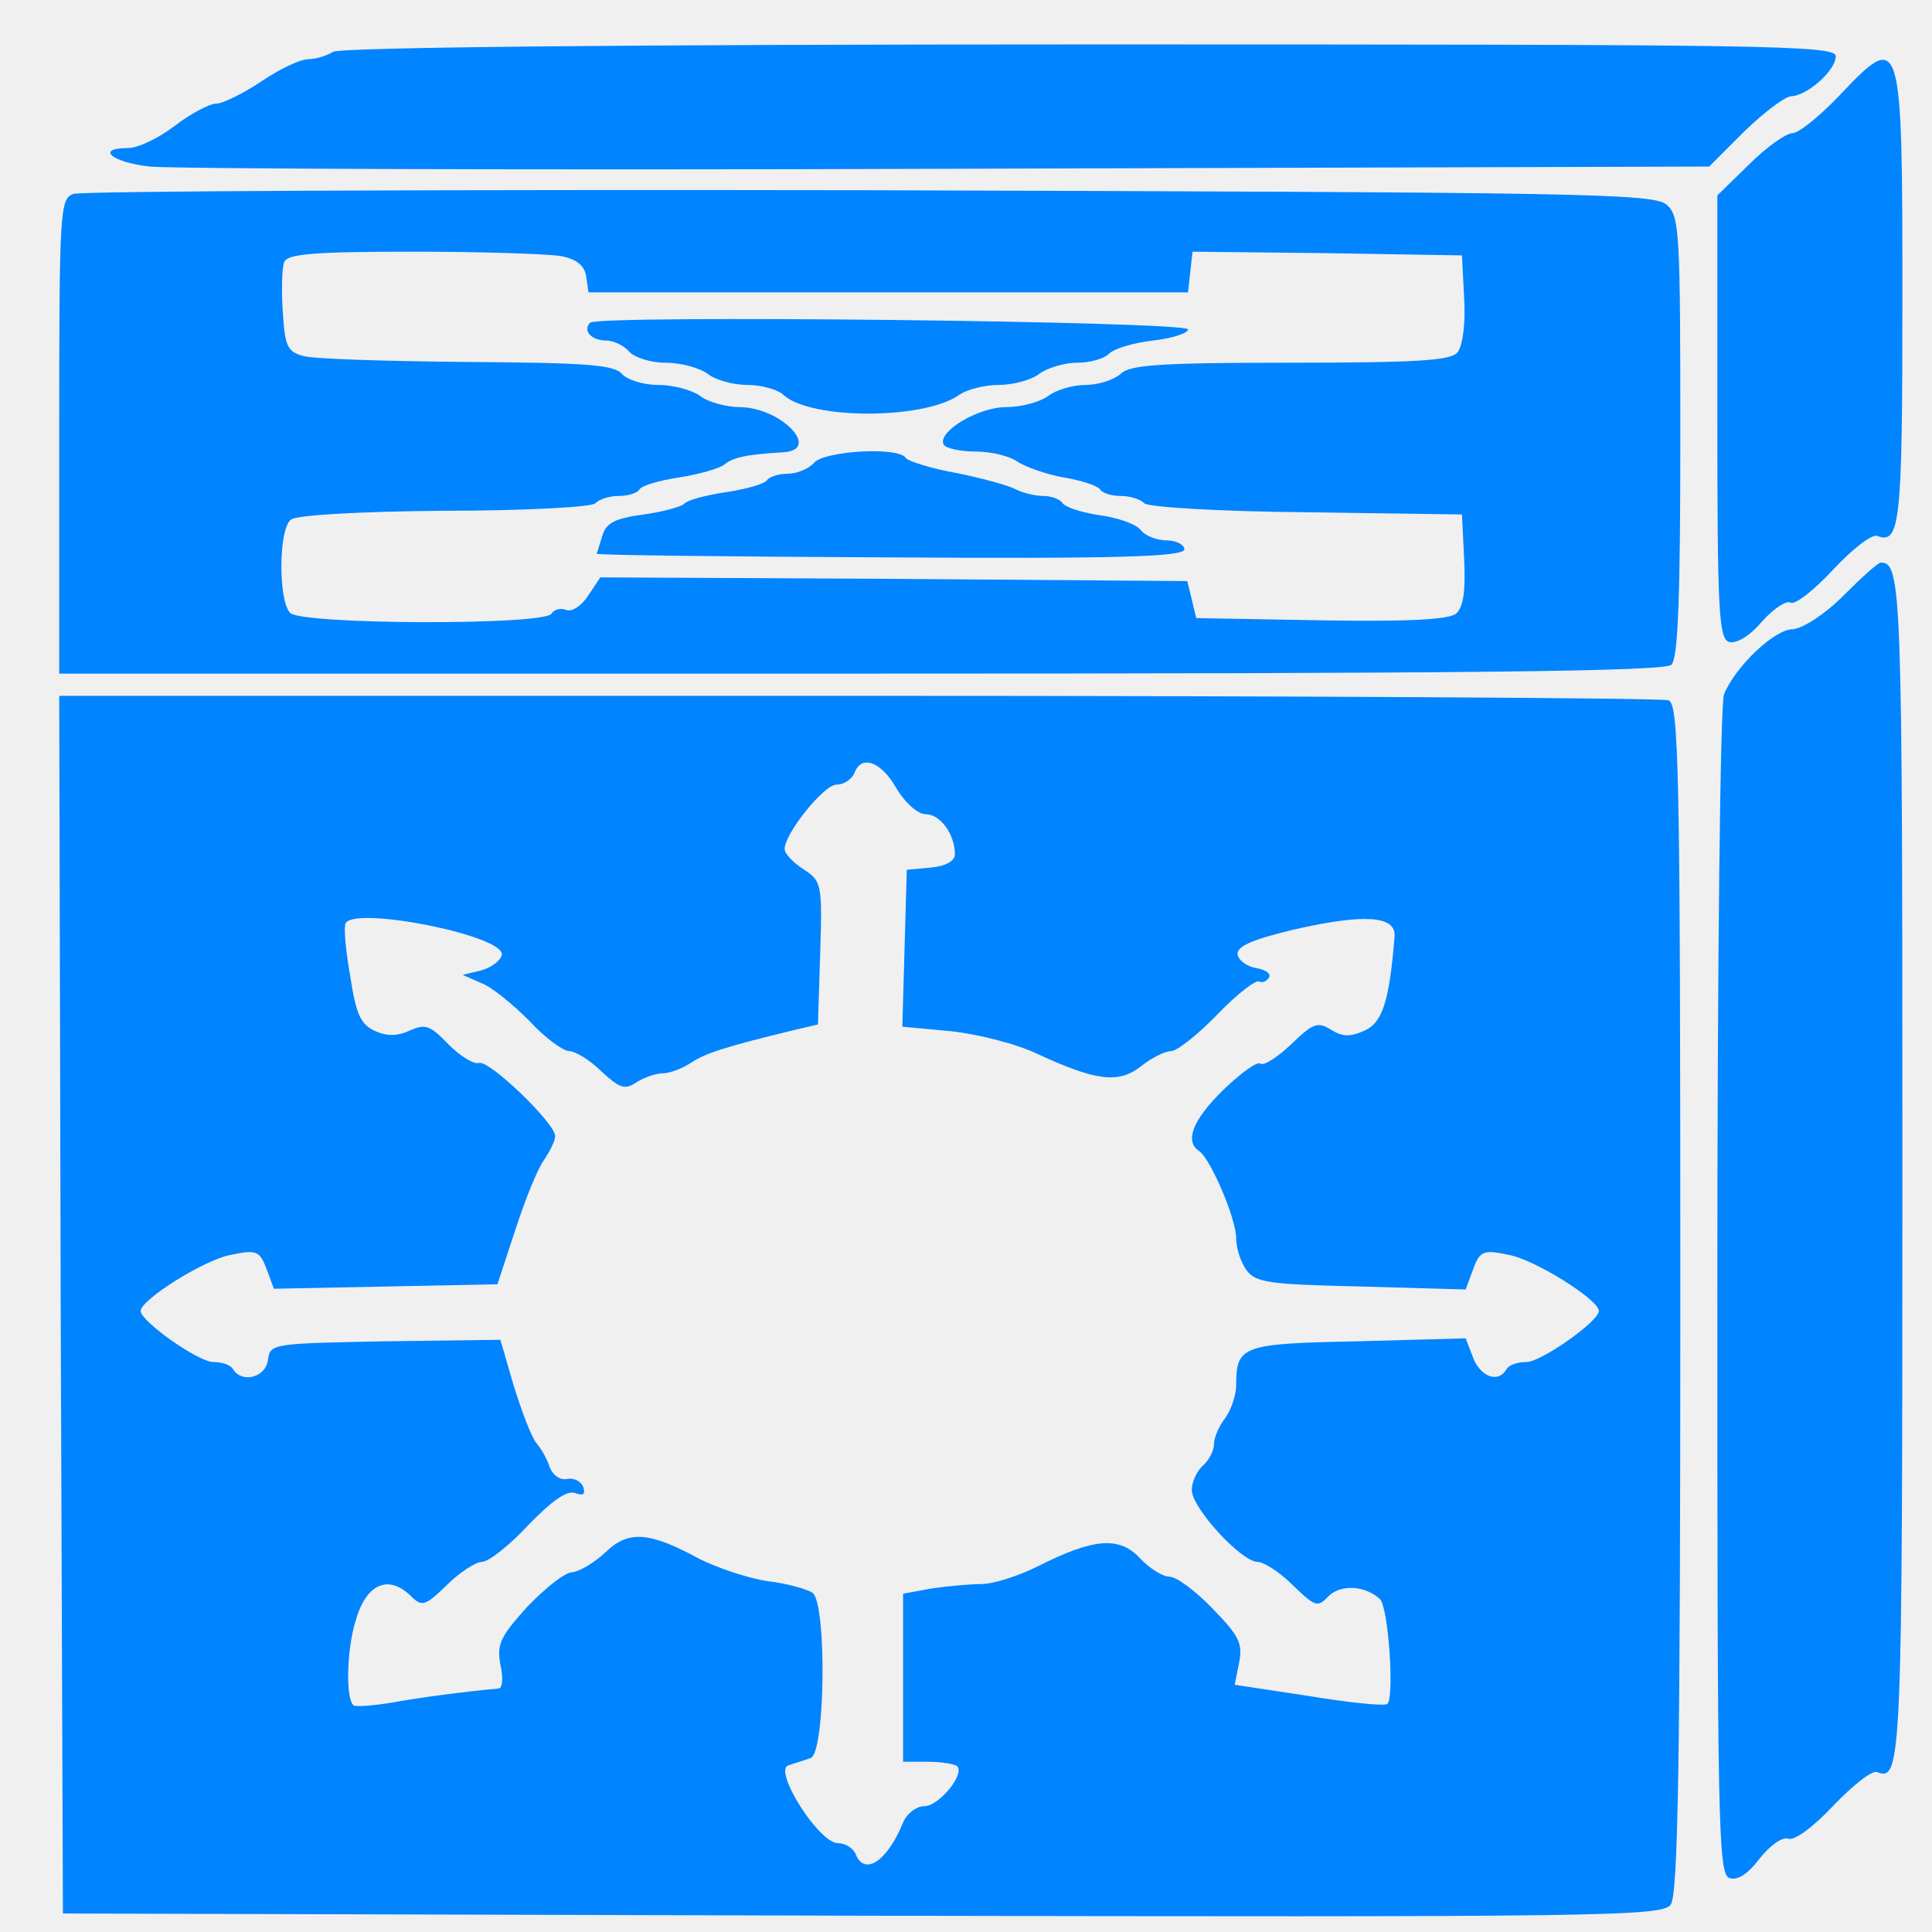
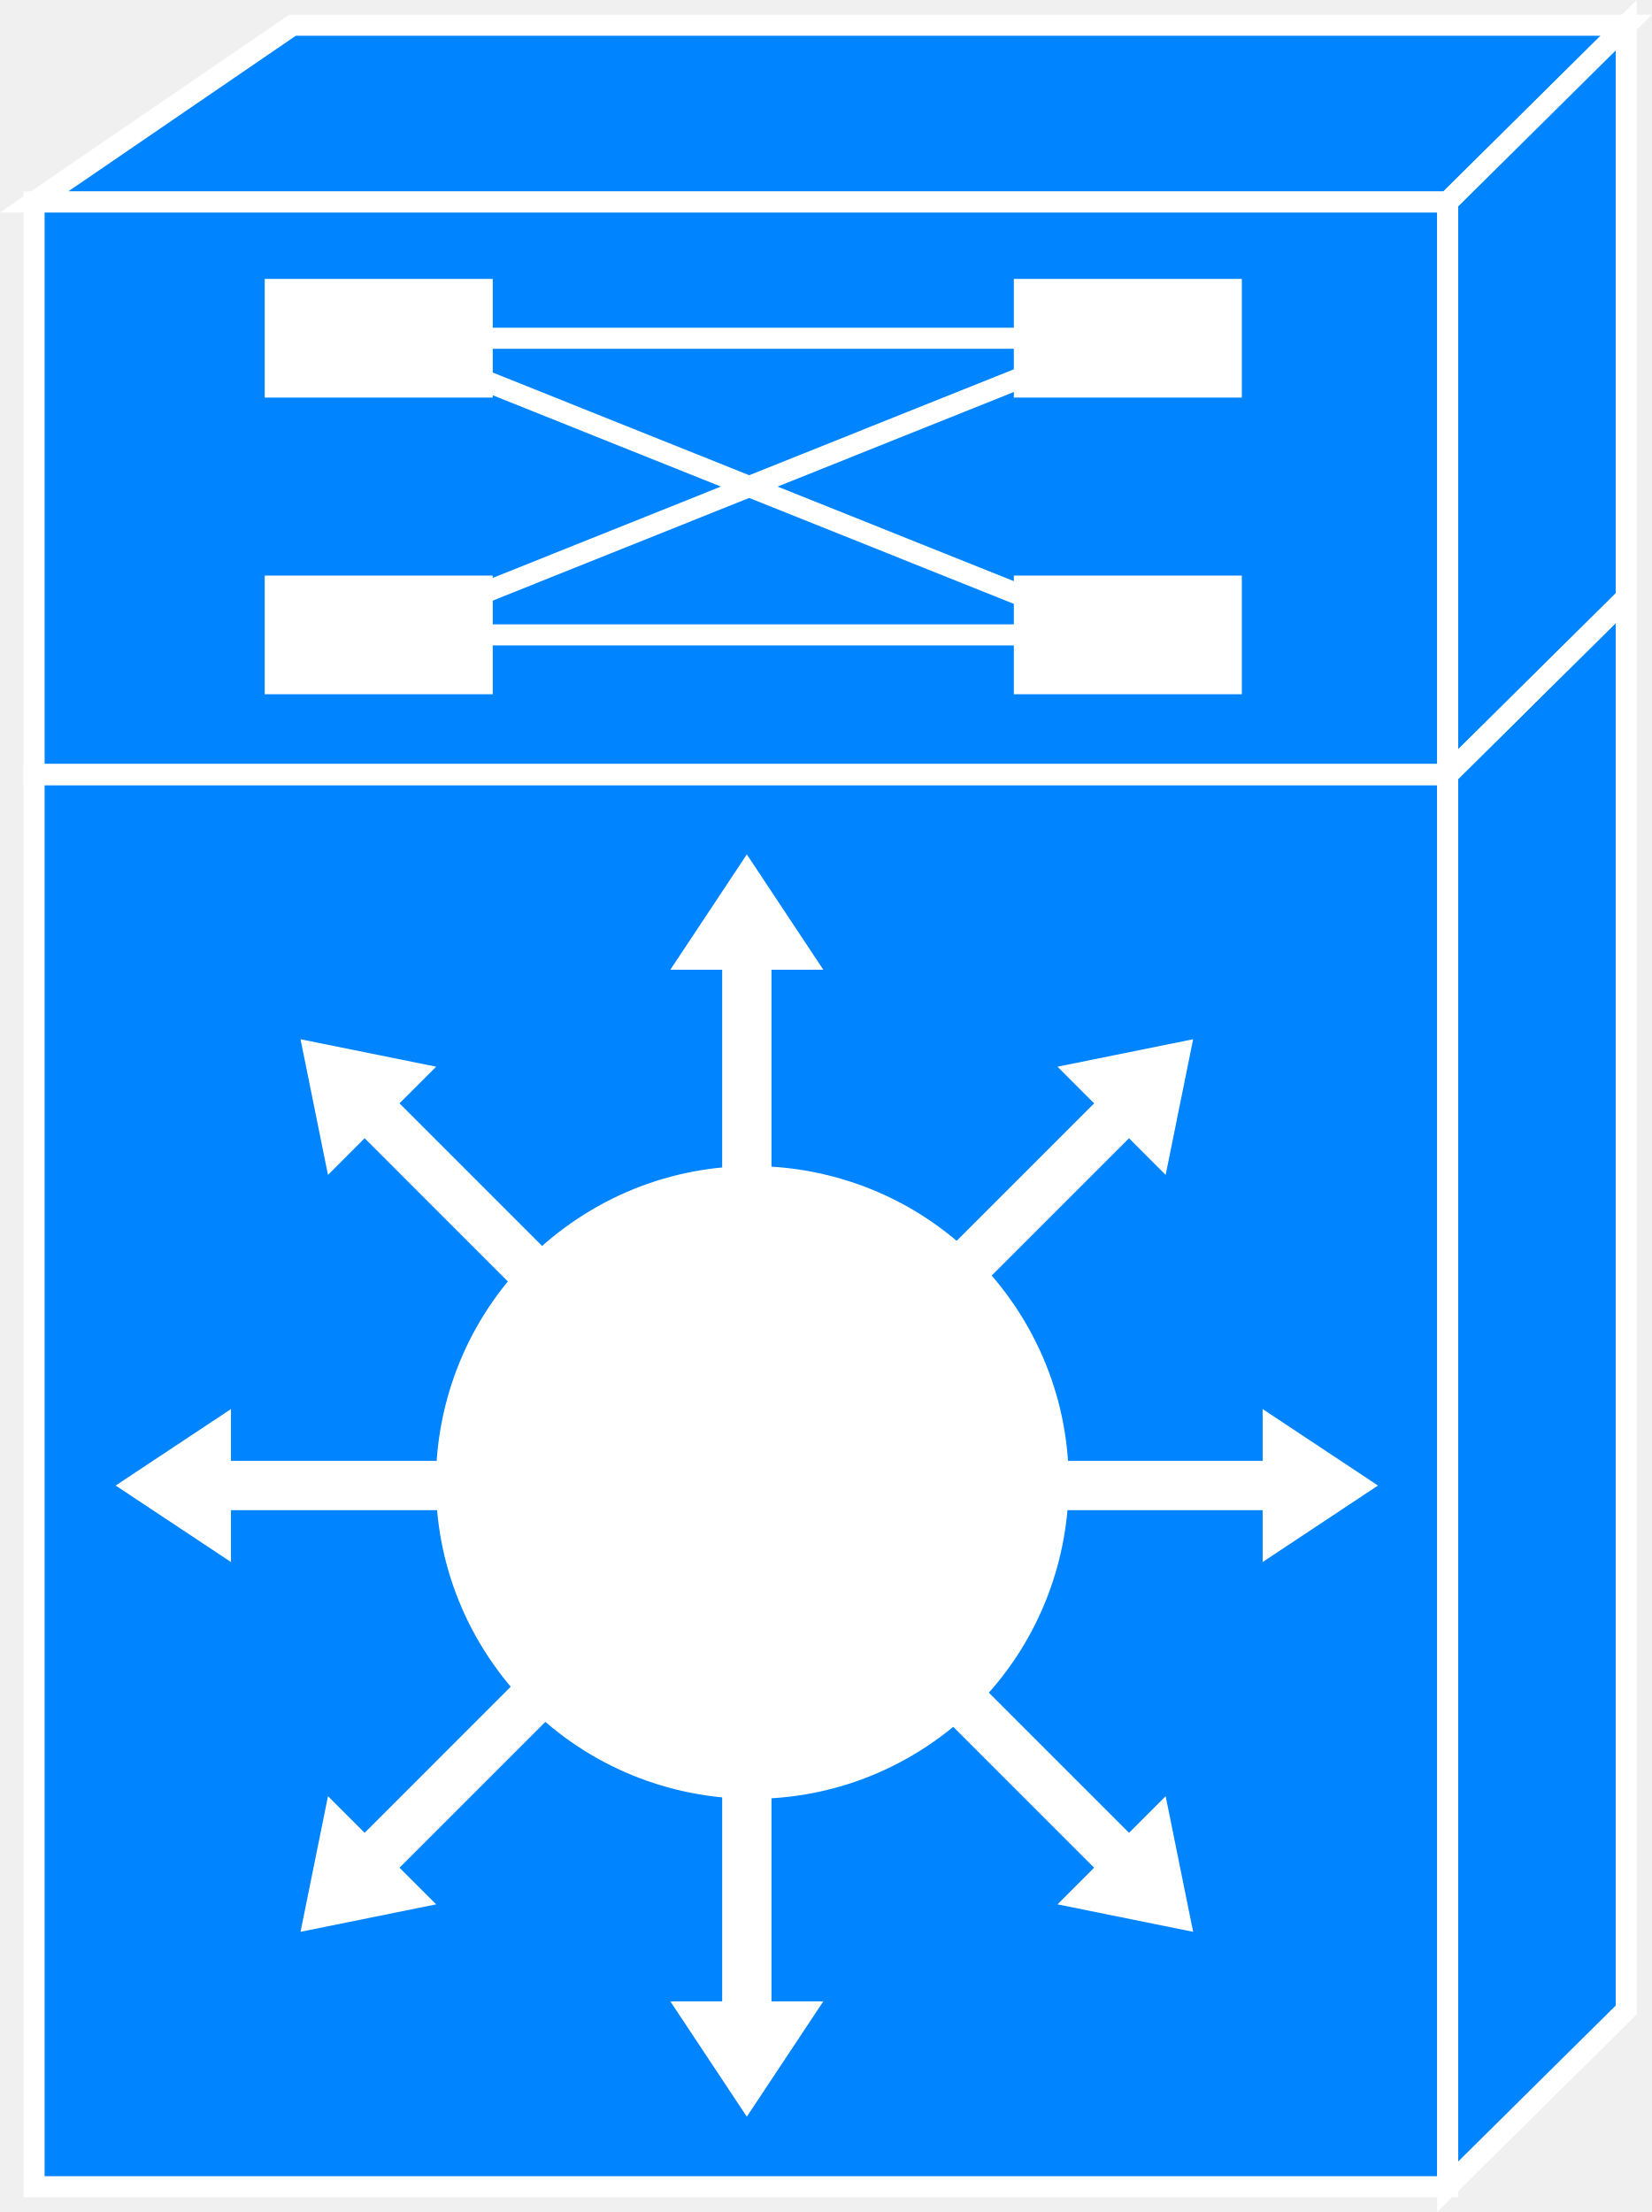
- <svg xmlns="http://www.w3.org/2000/svg" version="1.0" width="261pt" height="261pt" viewBox="0 0 261 261" style="background-color: #ffffff" preserveAspectRatio="xMidYMid meet">
-   <g transform="translate(0,261) scale(0.1,-0.1)" fill="#0084ff" stroke="none">
-     <path d="M450 2540 c-8 -5 -23 -10 -34 -10 -10 0 -38 -13 -63 -30 -24 -16 -52 -30 -61 -30 -9 0 -35 -14 -56 -30 -22 -17 -50 -30 -63 -30 -44 0 -23 -19 29 -25 29 -3 515 -5 1080 -3 l1027 3 48 48 c27 26 55 47 63 47 22 1 60 35 60 54 0 15 -93 16 -1007 16 -634 0 -1014 -4 -1023 -10z" />
-     <path d="M2484 2480 c-26 -27 -54 -50 -63 -50 -8 0 -35 -19 -58 -42 l-43 -42 0 -298 c0 -260 2 -299 15 -305 10 -3 27 6 45 27 16 18 33 29 39 26 5 -4 31 16 57 44 26 28 53 49 60 46 31 -12 34 18 34 319 0 362 -1 365 -86 275z" />
-     <path d="M99 2348 c-18 -7 -19 -20 -19 -328 l0 -320 1083 0 c829 0 1086 3 1095 12 9 9 12 91 12 308 0 275 -1 298 -18 313 -17 16 -107 17 -1076 20 -581 1 -1066 -1 -1077 -5z m659 -84 c21 -4 32 -13 34 -28 l3 -21 405 0 405 0 3 28 3 27 182 -2 182 -3 3 -58 c2 -35 -2 -64 -9 -73 -9 -11 -53 -14 -226 -14 -177 0 -217 -3 -229 -15 -9 -8 -30 -15 -47 -15 -18 0 -41 -7 -51 -15 -11 -8 -36 -15 -57 -15 -38 0 -94 -34 -84 -51 4 -5 23 -9 43 -9 21 0 46 -6 57 -14 11 -7 39 -17 62 -21 24 -4 45 -11 49 -16 3 -5 15 -9 28 -9 12 0 26 -4 32 -10 5 -5 100 -11 219 -12 l210 -3 3 -61 c2 -43 -1 -64 -11 -73 -10 -8 -64 -11 -183 -9 l-168 3 -6 25 -6 25 -397 3 -396 2 -16 -24 c-9 -14 -22 -23 -30 -20 -7 3 -16 1 -20 -5 -9 -16 -337 -15 -353 1 -16 16 -16 113 1 126 7 6 88 11 207 12 110 0 199 5 204 10 6 6 20 10 32 10 13 0 25 4 28 9 3 5 27 12 53 16 27 4 54 12 61 17 12 10 29 14 80 17 52 3 -2 60 -58 61 -19 0 -44 7 -54 15 -11 8 -36 15 -57 15 -20 0 -42 7 -49 15 -10 12 -47 15 -209 16 -108 1 -207 4 -221 8 -22 6 -25 13 -28 60 -2 30 -1 60 2 67 4 11 41 14 174 14 93 0 183 -3 200 -6z" />
-     <path d="M797 2174 c-10 -11 2 -24 22 -24 10 0 24 -7 31 -15 7 -8 29 -15 49 -15 21 0 46 -7 57 -15 10 -8 34 -15 53 -15 19 0 42 -6 50 -14 37 -33 188 -33 236 0 11 8 35 14 55 14 19 0 44 7 54 15 11 8 34 15 51 15 17 0 36 5 43 12 7 7 33 15 60 18 26 3 47 10 47 15 0 11 -797 20 -808 9z" />
-     <path d="M1100 1985 c-7 -8 -23 -15 -36 -15 -12 0 -25 -4 -28 -9 -4 -5 -29 -12 -56 -16 -27 -4 -52 -11 -55 -15 -3 -4 -27 -11 -55 -15 -38 -5 -51 -11 -56 -28 -4 -12 -7 -23 -8 -25 -1 -2 178 -4 397 -5 312 -2 397 1 397 11 0 6 -11 12 -24 12 -13 0 -29 6 -35 14 -6 8 -32 17 -56 20 -25 4 -47 11 -50 17 -4 5 -15 9 -26 9 -10 0 -27 4 -37 9 -9 5 -45 15 -80 22 -34 6 -65 16 -68 20 -9 16 -110 10 -124 -6z" />
-     <path d="M2490 1805 c-26 -26 -55 -44 -68 -45 -25 0 -78 -51 -93 -88 -5 -13 -9 -356 -9 -808 0 -712 1 -785 16 -791 11 -4 25 5 41 26 14 18 31 30 39 27 8 -3 34 16 61 45 26 27 52 48 59 45 33 -13 34 12 34 814 0 783 -1 820 -29 820 -4 0 -26 -20 -51 -45z" />
-     <path d="M82 848 l3 -823 1080 -3 c1003 -2 1081 -1 1092 15 10 13 13 196 13 819 0 720 -2 803 -16 808 -9 3 -501 6 -1095 6 l-1079 0 2 -822z m1129 697 c12 -20 29 -35 40 -35 19 0 39 -27 39 -54 0 -9 -12 -16 -32 -18 l-33 -3 -3 -106 -3 -106 65 -6 c37 -4 89 -17 118 -31 80 -37 110 -40 140 -16 14 11 32 20 40 20 8 0 36 22 63 50 26 27 52 47 56 44 4 -2 10 0 13 5 4 5 -4 11 -16 13 -13 2 -24 10 -26 18 -2 11 17 20 75 34 96 22 139 19 137 -9 -7 -86 -16 -116 -40 -127 -20 -9 -30 -9 -46 1 -18 11 -24 9 -54 -20 -19 -18 -37 -29 -41 -26 -4 4 -26 -12 -50 -35 -42 -41 -53 -70 -33 -83 15 -10 50 -91 50 -118 0 -13 6 -32 14 -43 13 -17 30 -19 155 -22 l141 -4 10 27 c9 25 14 27 47 20 36 -6 123 -61 123 -76 0 -14 -78 -69 -98 -69 -12 0 -24 -4 -27 -10 -11 -19 -35 -10 -45 16 l-10 26 -145 -4 c-157 -3 -165 -6 -165 -59 0 -14 -7 -34 -15 -45 -8 -10 -15 -26 -15 -35 0 -9 -7 -22 -15 -29 -8 -7 -15 -22 -15 -33 0 -24 67 -97 89 -97 8 0 30 -14 47 -31 31 -30 34 -31 49 -15 17 16 49 14 69 -4 12 -11 20 -136 10 -142 -5 -3 -53 2 -107 11 l-99 15 6 30 c5 26 0 36 -36 73 -23 24 -49 43 -58 43 -9 0 -27 11 -40 25 -28 30 -63 27 -138 -11 -26 -13 -60 -24 -77 -24 -16 0 -47 -3 -67 -6 l-38 -7 0 -113 0 -114 33 0 c19 0 36 -3 40 -6 11 -11 -25 -54 -44 -54 -11 0 -24 -10 -29 -22 -21 -52 -52 -73 -64 -43 -3 8 -14 15 -24 15 -26 0 -88 99 -67 105 8 3 22 7 30 10 20 6 22 207 3 223 -7 5 -35 13 -61 16 -27 4 -68 18 -92 30 -68 37 -96 39 -127 9 -15 -14 -35 -26 -45 -27 -10 0 -37 -22 -61 -47 -36 -40 -41 -50 -36 -78 4 -17 3 -31 -2 -32 -44 -4 -106 -12 -144 -19 -24 -4 -48 -6 -52 -4 -11 7 -10 73 2 113 14 51 44 65 75 35 15 -15 19 -14 49 15 17 17 39 31 47 31 9 0 37 22 63 50 32 33 52 47 63 43 11 -4 14 -2 11 8 -3 8 -13 13 -22 11 -9 -2 -19 5 -23 15 -3 10 -11 25 -18 33 -7 8 -20 43 -31 78 l-18 62 -155 -2 c-153 -3 -156 -3 -159 -25 -3 -24 -35 -32 -47 -13 -3 6 -15 10 -27 10 -20 0 -98 55 -98 69 0 15 87 70 123 76 33 7 38 5 47 -19 l10 -27 151 3 151 3 24 73 c13 40 30 83 39 95 8 12 15 26 15 32 0 18 -90 104 -103 99 -7 -2 -25 9 -41 25 -25 26 -31 28 -52 19 -17 -8 -31 -8 -47 -1 -20 9 -26 23 -34 75 -6 34 -9 66 -6 71 14 23 215 -17 211 -43 -2 -8 -14 -17 -28 -21 l-25 -6 25 -11 c14 -5 43 -29 65 -51 21 -23 46 -41 54 -41 8 0 28 -12 43 -27 25 -23 32 -26 48 -15 11 7 27 12 35 12 9 0 26 6 38 14 20 13 43 21 142 45 l30 7 3 96 c3 94 2 98 -23 114 -14 9 -25 21 -25 27 0 21 53 87 70 87 10 0 20 7 24 15 9 26 36 17 57 -20z" />
+ <svg xmlns="http://www.w3.org/2000/svg" viewBox="0 0 41.8 55.973" height="55.973" width="41.8" xml:space="preserve" id="svg2" version="1.1">
+   <defs id="defs6" />
+   <g transform="matrix(1.333333,0,0,-1.333333,0,55.97333)" id="g10">
+     <g transform="scale(0.1)" id="g12">
+       <path id="path14" style="fill:#0084ff;fill-opacity:1;fill-rule:nonzero;stroke:none" d="m 6.465,4.797 h 268.266 v 268.012 H 6.465 Z" />
+       <path id="path16" style="fill:none;stroke:#ffffff;stroke-width:4;stroke-linecap:butt;stroke-linejoin:miter;stroke-miterlimit:4;stroke-dasharray:none;stroke-opacity:1" d="m 6.465,4.797 h 268.266 v 268.012 H 6.465 Z" />
+       <path id="path18" style="fill:#0084ff;fill-opacity:1;fill-rule:nonzero;stroke:none" d="M 308.613,38.344 V 306.363 L 274.73,272.809 V 4.797 l 33.883,33.547" />
+       <path id="path20" style="fill:none;stroke:#ffffff;stroke-width:4;stroke-linecap:butt;stroke-linejoin:miter;stroke-miterlimit:4;stroke-dasharray:none;stroke-opacity:1" d="M 308.613,38.344 V 306.363 L 274.73,272.809 V 4.797 Z" />
+       <path id="path22" style="fill:#0084ff;fill-opacity:1;fill-rule:nonzero;stroke:none" d="M 55.516,415.016 6.465,381.461 H 274.73 l 33.883,33.555 H 55.516" />
+       <path id="path24" style="fill:none;stroke:#ffffff;stroke-width:4;stroke-linecap:butt;stroke-linejoin:miter;stroke-miterlimit:4;stroke-dasharray:none;stroke-opacity:1" d="M 55.516,415.016 6.465,381.461 H 274.73 l 33.883,33.555 z" />
+       <path id="path26" style="fill:#0084ff;fill-opacity:1;fill-rule:nonzero;stroke:none" d="m 6.465,272.809 h 268.266 V 381.461 H 6.465 Z" />
+       <path id="path28" style="fill:none;stroke:#ffffff;stroke-width:4;stroke-linecap:butt;stroke-linejoin:miter;stroke-miterlimit:4;stroke-dasharray:none;stroke-opacity:1" d="m 6.465,272.809 h 268.266 V 381.461 H 6.465 Z" />
+       <path id="path30" style="fill:#0084ff;fill-opacity:1;fill-rule:nonzero;stroke:none" d="M 308.613,306.363 V 415.016 L 274.73,381.461 V 272.809 l 33.883,33.554" />
+       <path id="path32" style="fill:none;stroke:#ffffff;stroke-width:4;stroke-linecap:butt;stroke-linejoin:miter;stroke-miterlimit:4;stroke-dasharray:none;stroke-opacity:1" d="M 308.613,306.363 V 415.016 L 274.73,381.461 V 272.809 Z" />
+       <path id="path34" style="fill:#0084ff;fill-opacity:1;fill-rule:nonzero;stroke:none" d="M 274.73,272.809 H 6.465" />
+       <path id="path36" style="fill:none;stroke:#ffffff;stroke-width:4;stroke-linecap:butt;stroke-linejoin:miter;stroke-miterlimit:4;stroke-dasharray:none;stroke-opacity:1" d="M 274.73,272.809 H 6.465" />
+       <path id="path38" style="fill:#0084ff;fill-opacity:1;fill-rule:nonzero;stroke:none" d="m 274.73,272.809 33.883,33.554" />
+       <path id="path40" style="fill:none;stroke:#ffffff;stroke-width:4;stroke-linecap:butt;stroke-linejoin:miter;stroke-miterlimit:4;stroke-dasharray:none;stroke-opacity:1" d="m 274.73,272.809 33.883,33.554" />
+       <path id="path42" style="fill:#ffffff;fill-opacity:1;fill-rule:nonzero;stroke:none" d="m 50.238,344.348 h 43.27 v 22.52 H 50.238 Z" />
+       <path id="path44" style="fill:#ffffff;fill-opacity:1;fill-rule:nonzero;stroke:none" d="m 192.398,344.348 h 43.266 v 22.52 H 192.398 Z" />
+       <path id="path46" style="fill:#ffffff;fill-opacity:1;fill-rule:nonzero;stroke:none" d="m 50.238,288.047 h 43.27 v 22.52 H 50.238 Z" />
+       <path id="path48" style="fill:#ffffff;fill-opacity:1;fill-rule:nonzero;stroke:none" d="m 192.398,288.047 h 43.266 v 22.52 H 192.398 Z" />
+       <path id="path50" style="fill:#0084ff;fill-opacity:1;fill-rule:nonzero;stroke:none" d="M 79.598,355.605 H 212.484" />
+       <path id="path52" style="fill:none;stroke:#ffffff;stroke-width:4;stroke-linecap:butt;stroke-linejoin:miter;stroke-miterlimit:4;stroke-dasharray:none;stroke-opacity:1" d="M 79.598,355.605 H 212.484" />
+       <path id="path54" style="fill:#0084ff;fill-opacity:1;fill-rule:nonzero;stroke:none" d="M 79.598,299.309 H 212.484" />
+       <path id="path56" style="fill:none;stroke:#ffffff;stroke-width:4;stroke-linecap:butt;stroke-linejoin:miter;stroke-miterlimit:4;stroke-dasharray:none;stroke-opacity:1" d="M 79.598,299.309 H 212.484" />
+       <path id="path58" style="fill:#0084ff;fill-opacity:1;fill-rule:nonzero;stroke:none" d="m 71.875,299.309 140.609,56.296" />
+       <path id="path60" style="fill:none;stroke:#ffffff;stroke-width:4;stroke-linecap:butt;stroke-linejoin:miter;stroke-miterlimit:4;stroke-dasharray:none;stroke-opacity:1" d="m 71.875,299.309 140.609,56.296" />
+       <path id="path62" style="fill:#0084ff;fill-opacity:1;fill-rule:nonzero;stroke:none" d="M 71.875,355.605 212.484,299.309" />
+       <path id="path64" style="fill:none;stroke:#ffffff;stroke-width:4;stroke-linecap:butt;stroke-linejoin:miter;stroke-miterlimit:4;stroke-dasharray:none;stroke-opacity:1" d="M 71.875,355.605 212.484,299.309" />
+       <path id="path66" style="fill:#ffffff;fill-opacity:1;fill-rule:nonzero;stroke:none" d="m 146.406,177.773 v 57.989 h 9.84 l -14.519,21.89 -14.516,-21.89 h 9.836 v -57.989 h 9.359" />
+       <path id="path68" style="fill:#ffffff;fill-opacity:1;fill-rule:nonzero;stroke:none" d="m 116.82,169.395 -41.004,41.007 6.957,6.957 -25.742,5.211 5.211,-25.746 6.957,6.961 41,-41.008 6.621,6.618" />
+       <path id="path70" style="fill:#ffffff;fill-opacity:1;fill-rule:nonzero;stroke:none" d="M 101.824,142.555 H 43.832 v 9.832 L 21.949,137.871 43.832,123.355 v 9.84 h 57.992 v 9.36" />
+       <path id="path72" style="fill:#ffffff;fill-opacity:1;fill-rule:nonzero;stroke:none" d="m 110.199,112.969 -41,-41.004 -6.957,6.953 -5.211,-25.742 25.742,5.215 -6.957,6.953 41.004,41.004 -6.621,6.621" />
+       <path id="path74" style="fill:#ffffff;fill-opacity:1;fill-rule:nonzero;stroke:none" d="M 137.047,97.969 V 39.98 h -9.836 l 14.516,-21.891 14.519,21.891 h -9.84 v 57.988 h -9.359" />
+       <path id="path76" style="fill:#ffffff;fill-opacity:1;fill-rule:nonzero;stroke:none" d="m 166.633,106.348 41.004,-41.004 -6.953,-6.953 25.742,-5.215 -5.215,25.742 -6.953,-6.953 -41.012,41.004 -6.613,-6.621" />
+       <path id="path78" style="fill:#ffffff;fill-opacity:1;fill-rule:nonzero;stroke:none" d="m 181.633,133.195 h 57.984 v -9.84 l 21.887,14.516 -21.887,14.516 v -9.832 h -57.984 v -9.36" />
+       <path id="path80" style="fill:#ffffff;fill-opacity:1;fill-rule:nonzero;stroke:none" d="m 173.246,162.777 41.012,41.008 6.953,-6.961 5.215,25.746 -25.742,-5.211 6.953,-6.957 -41.004,-41.007 6.613,-6.618" />
+       <path id="path82" style="fill:#ffffff;fill-opacity:1;fill-rule:nonzero;stroke:none" d="m 177.207,89.273 c 27.164,19.024 33.766,56.461 14.746,83.622 -19.023,27.164 -56.465,33.765 -83.629,14.746 C 81.164,168.617 74.566,131.176 93.586,104.02 112.602,76.852 150.043,70.254 177.207,89.273" />
+     </g>
  </g>
</svg>
